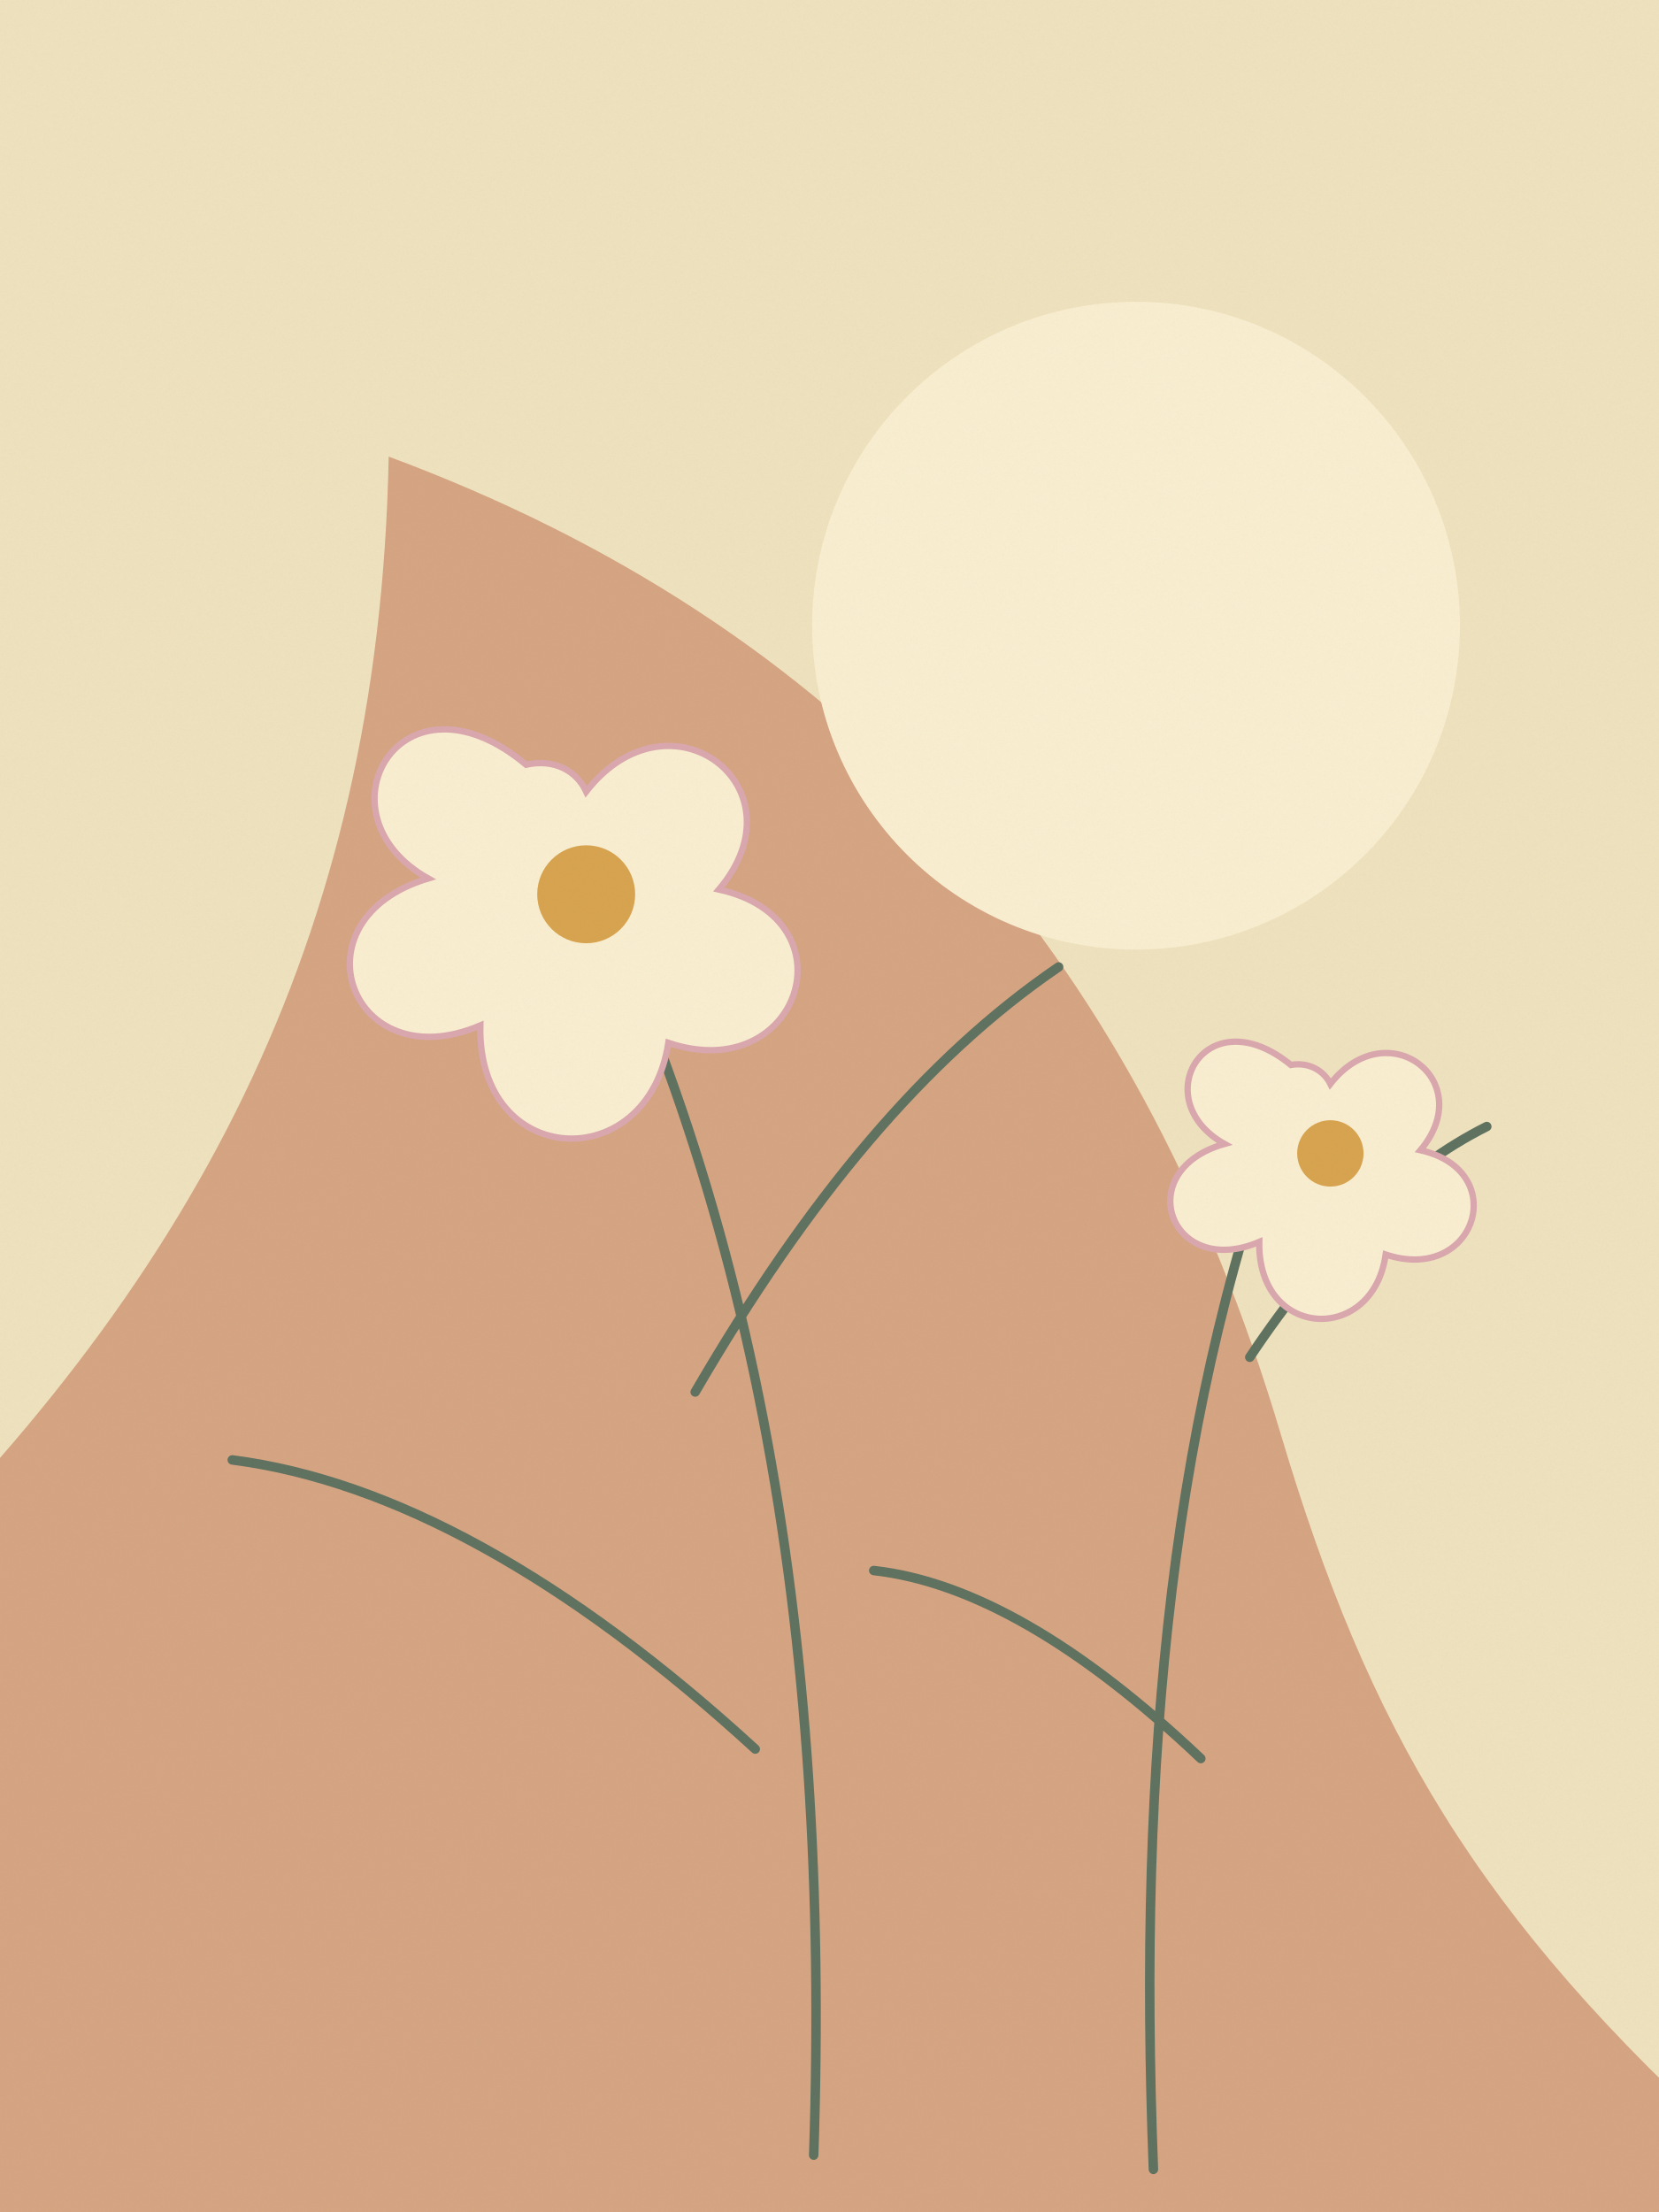
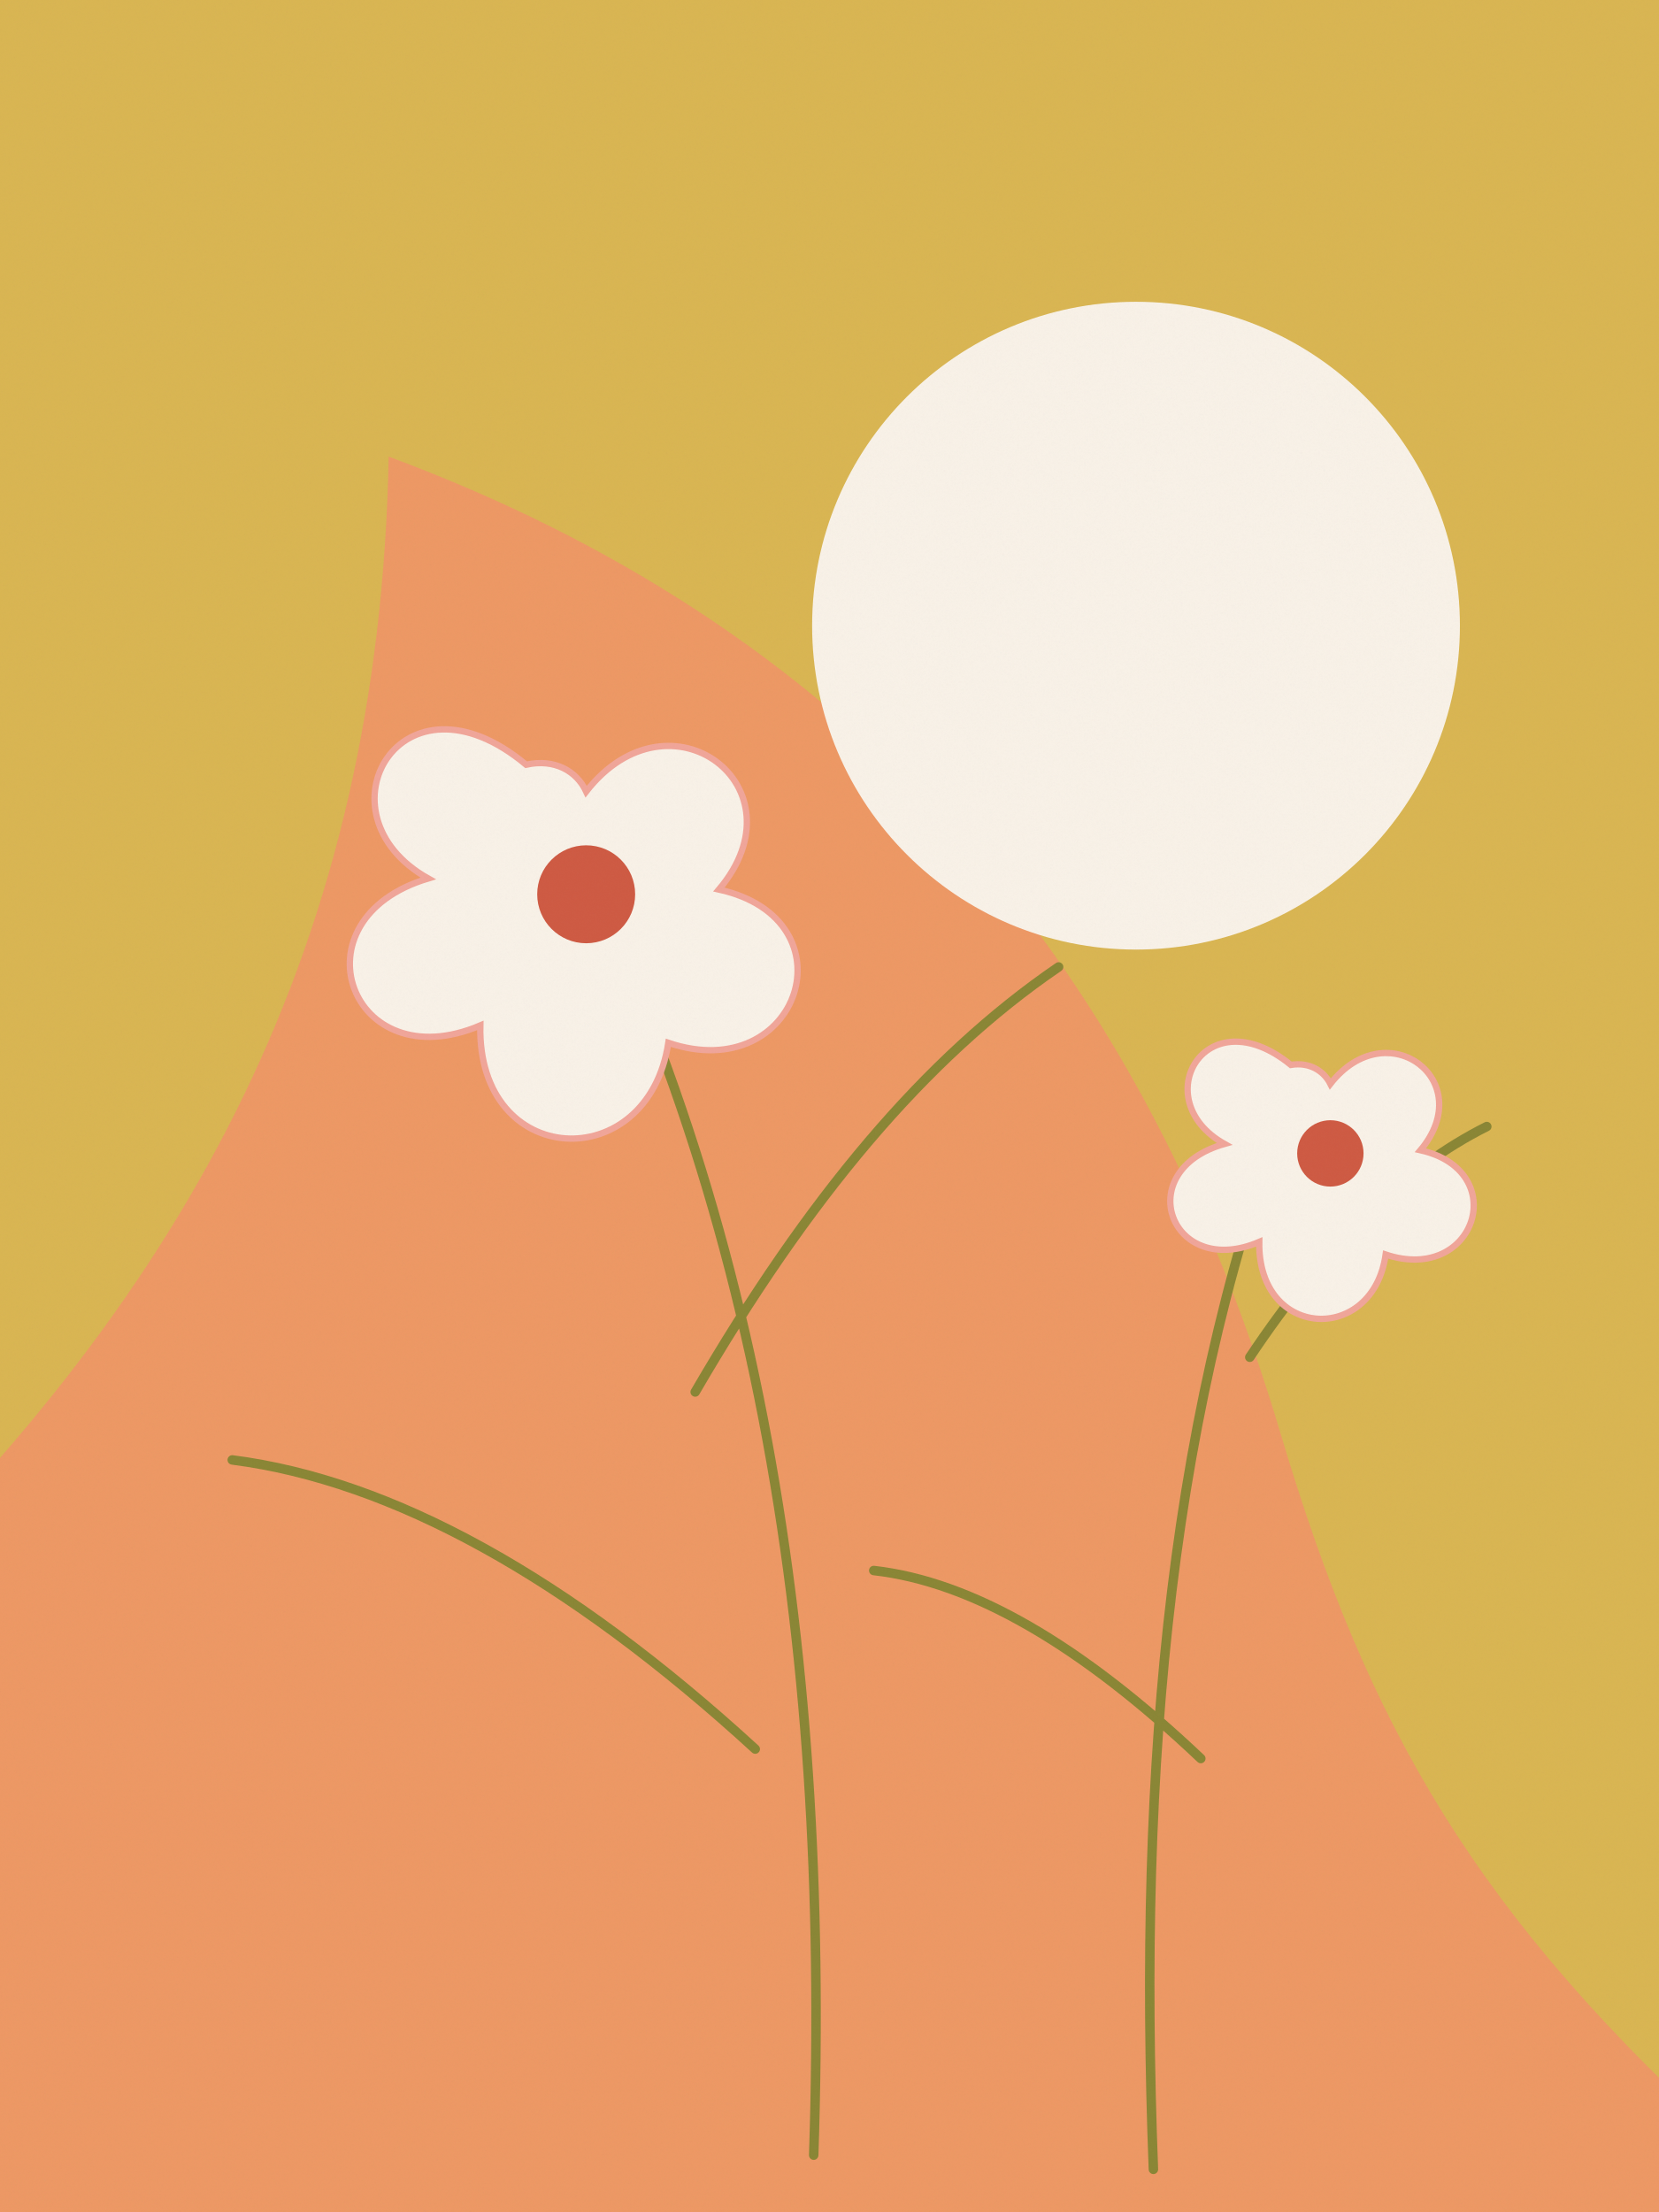
<svg xmlns="http://www.w3.org/2000/svg" viewBox="0 0 1050 1400">
  <defs>
    <filter id="grain">
      <feTurbulence baseFrequency=".62" numOctaves="3" seed="4" />
      <feColorMatrix values="1 0 0 0 0 0 1 0 0 0 0 0 1 0 0 0 0 0 .1 0" />
    </filter>
  </defs>
-   <rect width="1050" height="1400" fill="#eee1bd" />
-   <path d="M-92 1019C120 815 240 598 246 289c283 105 472 306 565 620 55 184 123 304 290 454v97H-92Z" fill="#d19a78" opacity=".86" />
-   <circle cx="719" cy="396" r="205" fill="#f8edcf" />
-   <g fill="none" stroke="#5f715f" stroke-linecap="round" stroke-width="6">
+   <rect width="1050" height="1400" fill="#D9B552" />
+   <path d="M-92 1019C120 815 240 598 246 289c283 105 472 306 565 620 55 184 123 304 290 454v97H-92Z" fill="#F09367" opacity=".86" />
+   <circle cx="719" cy="396" r="205" fill="#F8F1E7" />
+   <g fill="none" stroke="#8A8635" stroke-linecap="round" stroke-width="6">
    <path d="M515 1364c11-332-38-621-175-870M478 1107C359 998 248 937 147 924M440 881c71-122 145-211 230-269" />
    <path d="M730 1373c-10-259 11-487 90-688M760 1113c-76-72-145-112-207-119M791 859c48-72 98-120 150-146" />
  </g>
-   <g fill="#f8edcf" stroke="#d9a7ad" stroke-width="4">
+   <g fill="#F8F1E7" stroke="#F0A599" stroke-width="4">
    <path d="M333 484c-79-66-135 31-62 72-87 26-49 128 33 93-2 91 106 96 119 11 83 28 118-78 32-97 55-65-31-130-84-62-6-13-20-21-38-17Z" />
    <path d="M817 674c-54-44-92 22-42 50-60 17-34 86 22 62-1 62 72 65 80 8 57 19 80-53 22-66 37-44-21-88-57-42-4-8-13-14-25-12Z" />
  </g>
-   <circle cx="371" cy="566" r="31" fill="#d7a34f" />
-   <circle cx="842" cy="730" r="21" fill="#d7a34f" />
+   <circle cx="371" cy="566" r="31" fill="#CE5A43" />
+   <circle cx="842" cy="730" r="21" fill="#CE5A43" />
  <rect width="1050" height="1400" filter="url(#grain)" opacity=".3" />
</svg>
